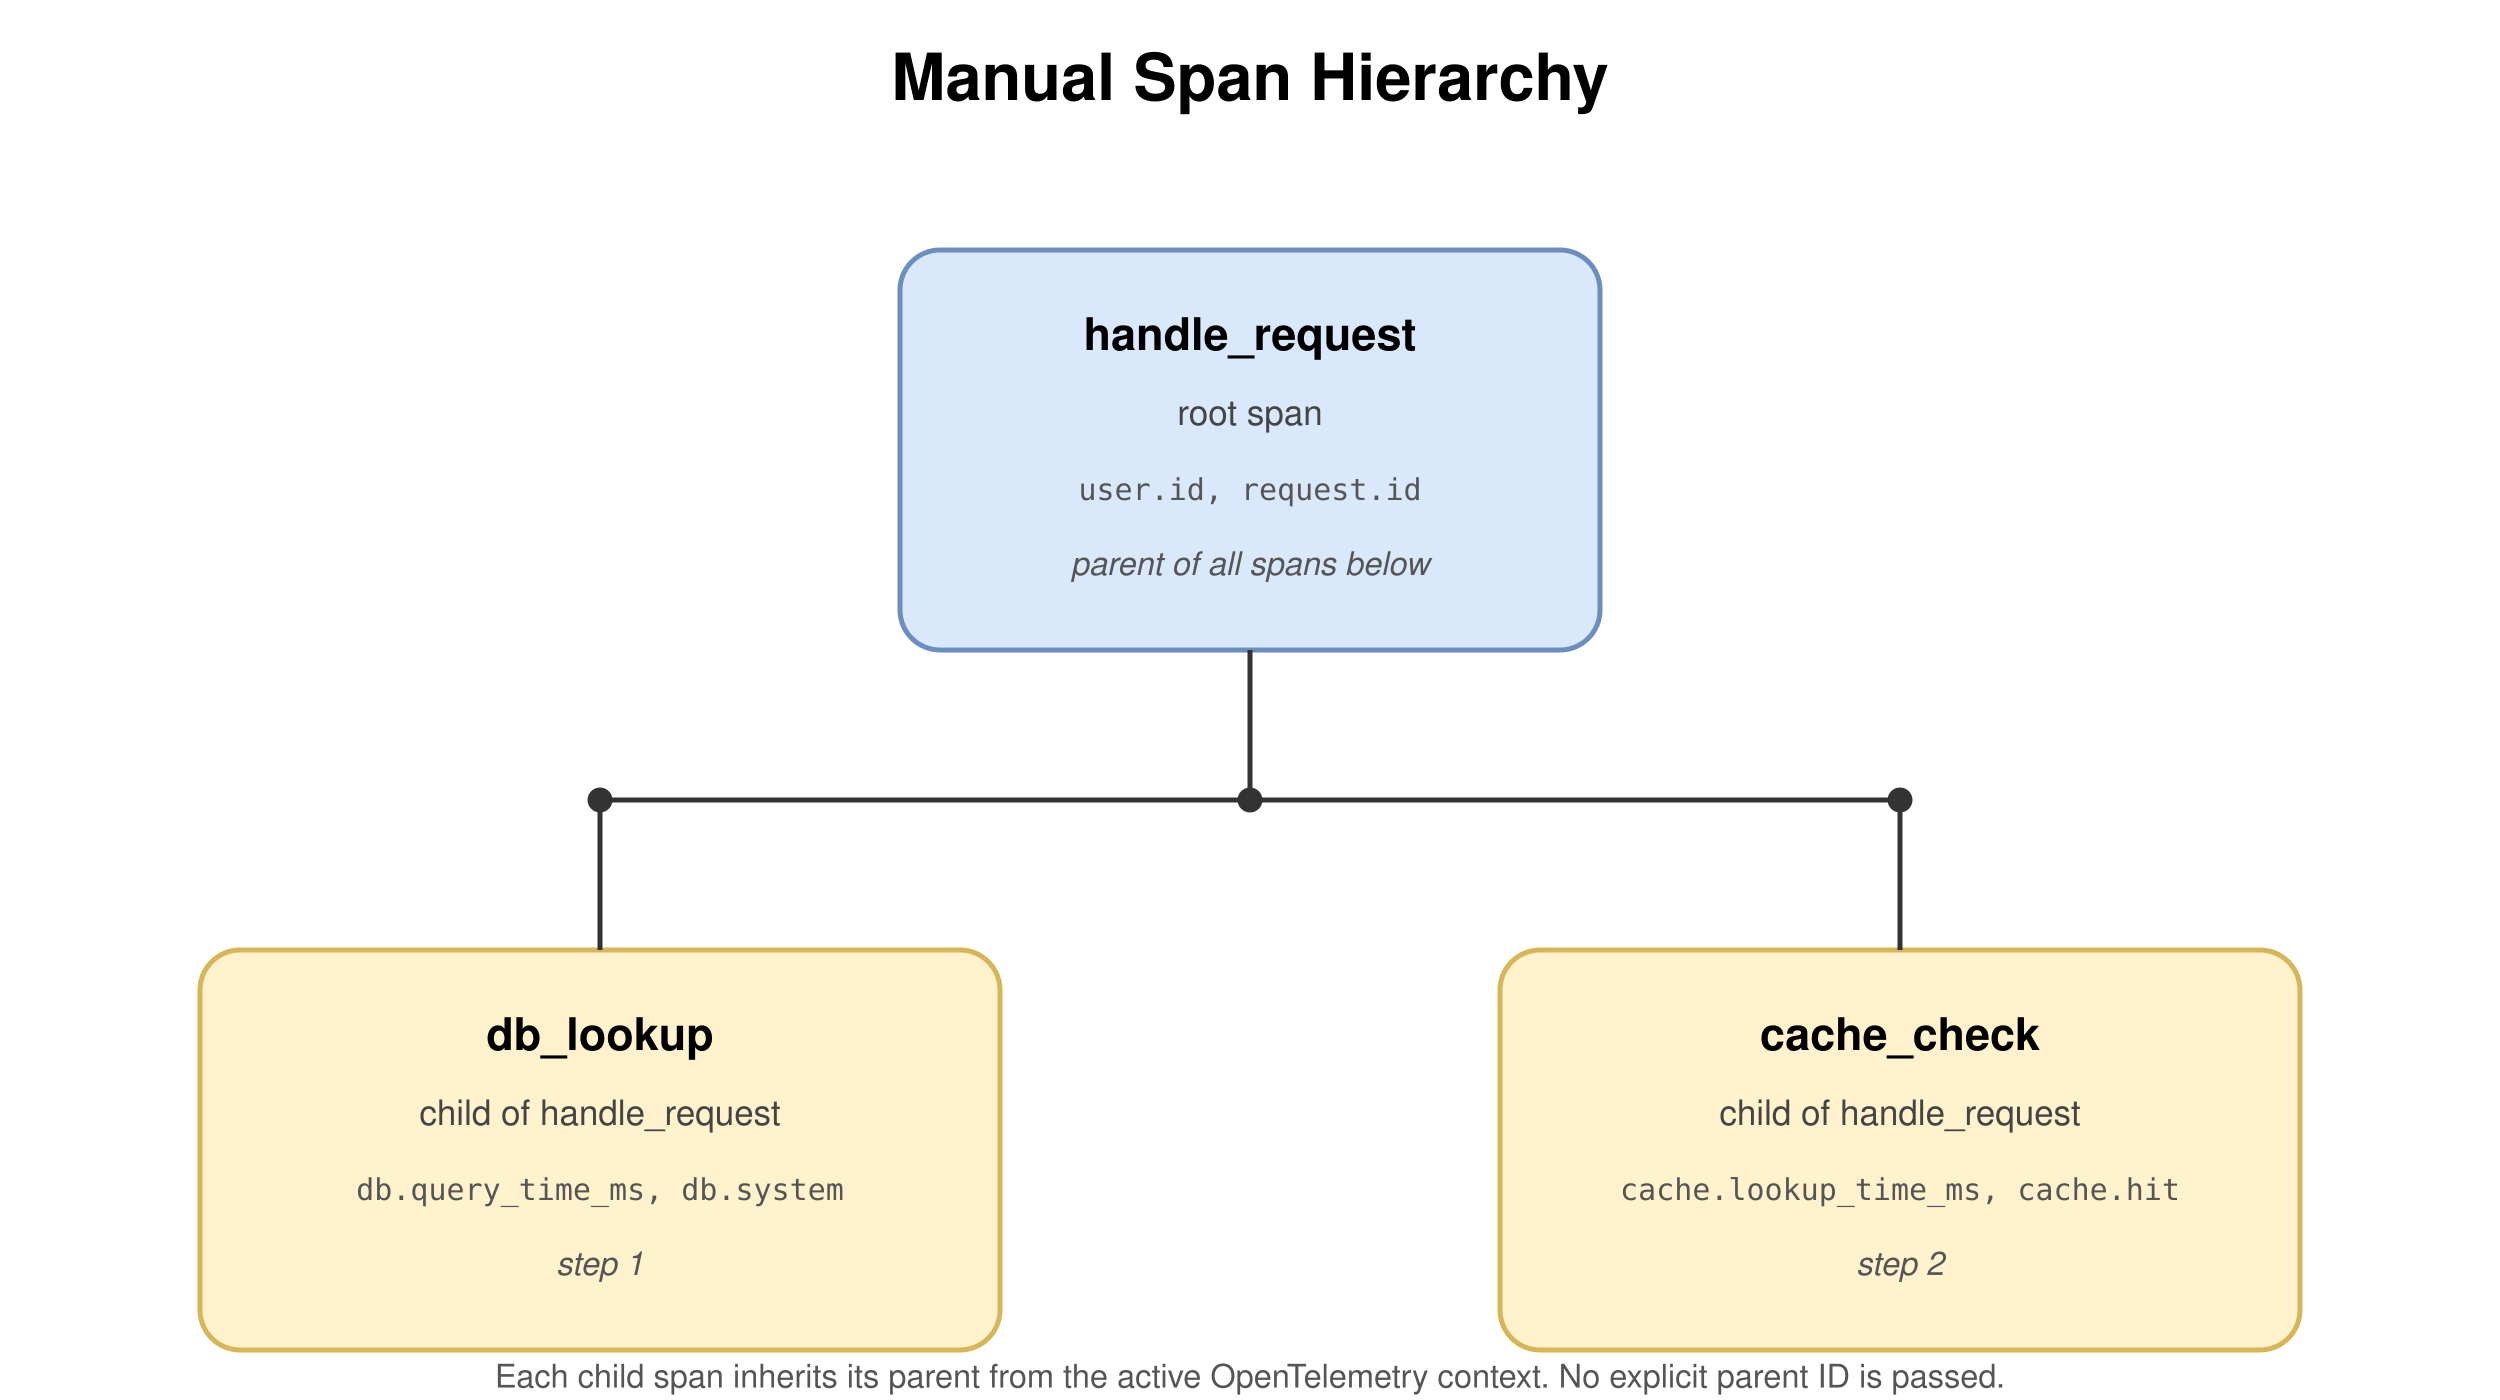
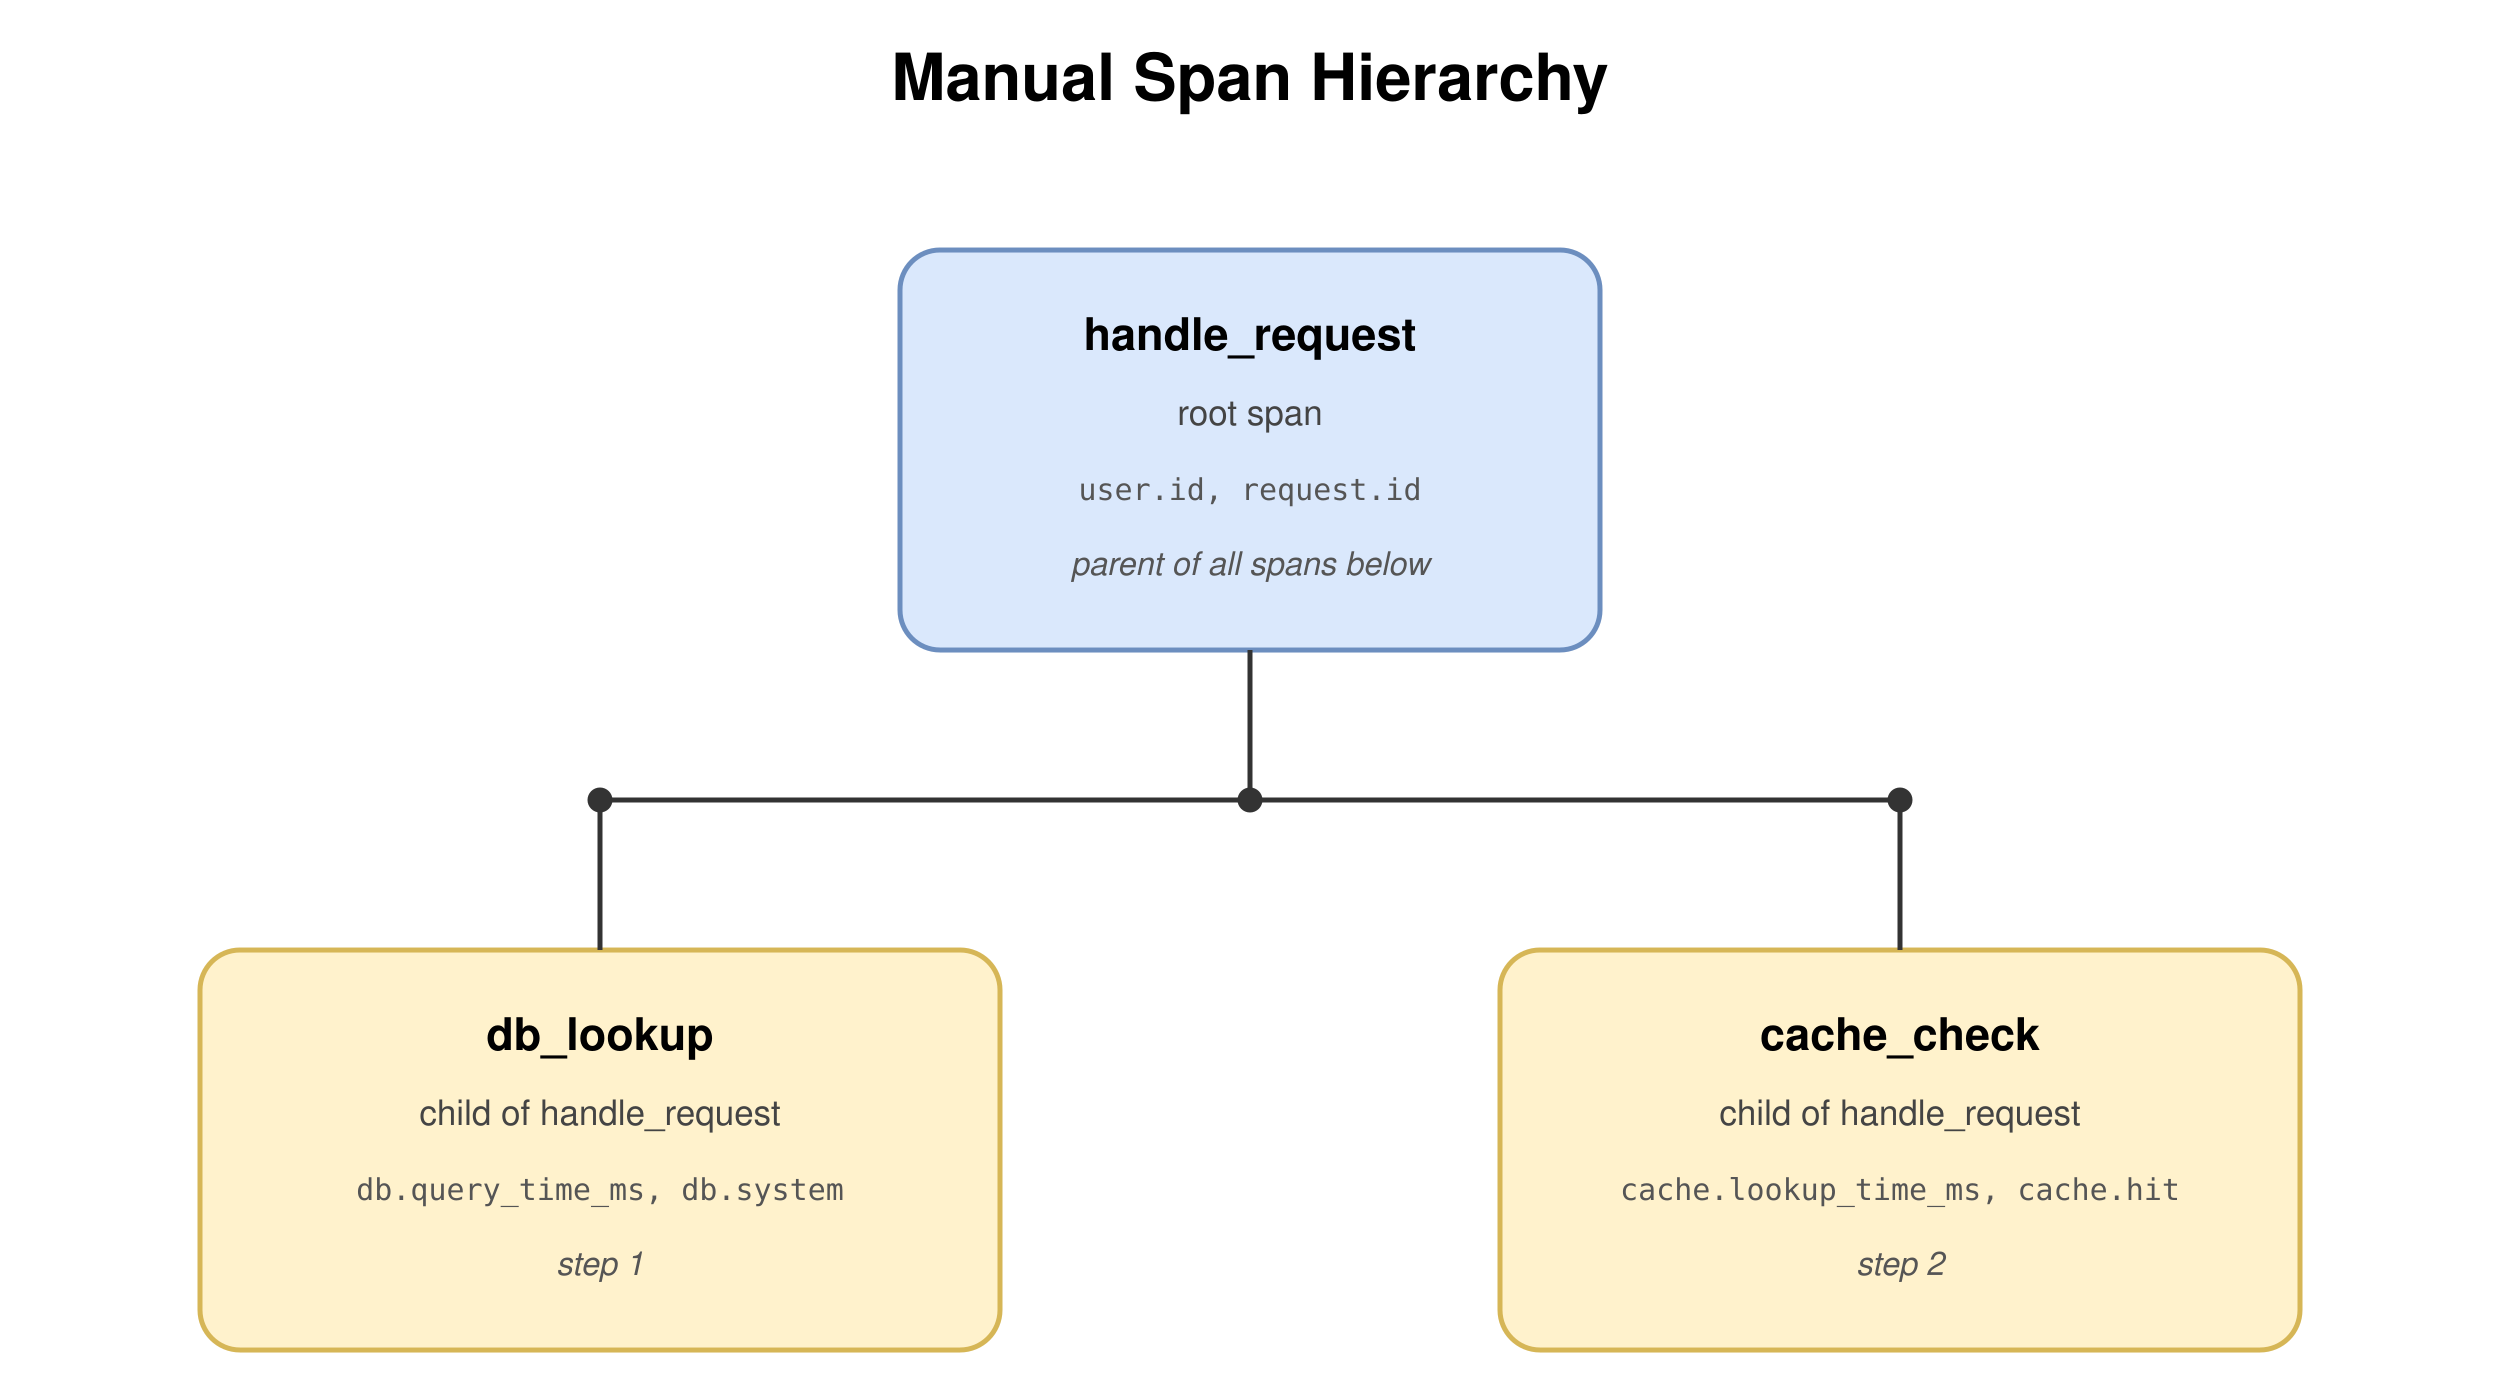
<svg xmlns="http://www.w3.org/2000/svg" width="1000" height="560" viewBox="0 0 1000 560" font-family="Helvetica, Arial, sans-serif">
  <style>
    .title { font-size: 26px; font-weight: 700; fill: #000000; text-anchor: middle; }
    .label { font-size: 18px; font-weight: 600; fill: #000000; text-anchor: middle; }
    .sub { font-size: 14px; fill: #444444; text-anchor: middle; }
    .attr { font-size: 12px; font-family: Menlo, Consolas, monospace; fill: #555555; text-anchor: middle; }
    .step { font-size: 13px; font-style: italic; fill: #555555; text-anchor: middle; }
    .note { font-size: 13px; fill: #555555; text-anchor: middle; }
  </style>
  <text class="title" x="500" y="40">Manual Span Hierarchy</text>
  <g id="preview-root">
    <rect x="360" y="100" width="280" height="160" rx="16" ry="16" fill="#dae8fc" stroke="#6c8ebf" stroke-width="2" />
    <text class="label" x="500" y="140">handle_request</text>
    <text class="sub" x="500" y="170">root span</text>
    <text class="attr" x="500" y="200">user.id, request.id</text>
    <text class="step" x="500" y="230">parent of all spans below</text>
  </g>
  <g id="preview-db">
    <rect x="80" y="380" width="320" height="160" rx="16" ry="16" fill="#fff2cc" stroke="#d6b656" stroke-width="2" />
    <text class="label" x="240" y="420">db_lookup</text>
    <text class="sub" x="240" y="450">child of handle_request</text>
    <text class="attr" x="240" y="480">db.query_time_ms, db.system</text>
    <text class="step" x="240" y="510">step 1</text>
  </g>
  <g id="preview-cache">
    <rect x="600" y="380" width="320" height="160" rx="16" ry="16" fill="#fff2cc" stroke="#d6b656" stroke-width="2" />
    <text class="label" x="760" y="420">cache_check</text>
    <text class="sub" x="760" y="450">child of handle_request</text>
    <text class="attr" x="760" y="480">cache.lookup_time_ms, cache.hit</text>
    <text class="step" x="760" y="510">step 2</text>
  </g>
  <line x1="500" y1="260" x2="500" y2="320" stroke="#333333" stroke-width="2" fill="none" />
  <line x1="240" y1="320" x2="760" y2="320" stroke="#333333" stroke-width="2" fill="none" />
  <line x1="240" y1="320" x2="240" y2="380" stroke="#333333" stroke-width="2" fill="none" />
  <line x1="760" y1="320" x2="760" y2="380" stroke="#333333" stroke-width="2" fill="none" />
  <circle cx="500" cy="320" r="5" fill="#333333" />
  <circle cx="240" cy="320" r="5" fill="#333333" />
  <circle cx="760" cy="320" r="5" fill="#333333" />
-   <text class="note" x="500" y="555">Each child span inherits its parent from the active OpenTelemetry context. No explicit parent ID is passed.</text>
  <mxfile host="app.diagrams.net" type="device">
    <diagram name="Span Hierarchy" id="hierarchy-1">
      <mxGraphModel dx="1000" dy="560" grid="1" gridSize="10" guides="1" tooltips="1" connect="1" arrows="1" fold="1" page="1" pageScale="1" pageWidth="1000" pageHeight="560" math="0" shadow="0">
        <root>
          <mxCell id="0" />
          <mxCell id="1" parent="0" />
          <mxCell id="2" value="&lt;b&gt;Manual Span Hierarchy&lt;/b&gt;" style="text;html=1;align=center;verticalAlign=middle;fontSize=24;" vertex="1" parent="1">
            <mxGeometry x="300" y="20" width="400" height="40" as="geometry" />
          </mxCell>
          <mxCell id="3" value="&lt;b&gt;handle_request&lt;/b&gt;&lt;br&gt;root span&lt;br&gt;&lt;font face=&quot;Menlo&quot;&gt;user.id, request.id&lt;/font&gt;&lt;br&gt;&lt;i&gt;parent of all spans below&lt;/i&gt;" style="rounded=1;whiteSpace=wrap;html=1;fillColor=#dae8fc;strokeColor=#6c8ebf;strokeWidth=2;fontSize=14;" vertex="1" parent="1">
            <mxGeometry x="360" y="100" width="280" height="160" as="geometry" />
          </mxCell>
          <mxCell id="4" value="&lt;b&gt;db_lookup&lt;/b&gt;&lt;br&gt;child of handle_request&lt;br&gt;&lt;font face=&quot;Menlo&quot;&gt;db.query_time_ms,&lt;br&gt;db.system&lt;/font&gt;&lt;br&gt;&lt;i&gt;step 1&lt;/i&gt;" style="rounded=1;whiteSpace=wrap;html=1;fillColor=#fff2cc;strokeColor=#d6b656;strokeWidth=2;fontSize=14;" vertex="1" parent="1">
            <mxGeometry x="80" y="380" width="320" height="160" as="geometry" />
          </mxCell>
          <mxCell id="5" value="&lt;b&gt;cache_check&lt;/b&gt;&lt;br&gt;child of handle_request&lt;br&gt;&lt;font face=&quot;Menlo&quot;&gt;cache.lookup_time_ms,&lt;br&gt;cache.hit&lt;/font&gt;&lt;br&gt;&lt;i&gt;step 2&lt;/i&gt;" style="rounded=1;whiteSpace=wrap;html=1;fillColor=#fff2cc;strokeColor=#d6b656;strokeWidth=2;fontSize=14;" vertex="1" parent="1">
            <mxGeometry x="600" y="380" width="320" height="160" as="geometry" />
          </mxCell>
          <mxCell id="6" value="" style="endArrow=none;html=1;rounded=0;strokeColor=#333333;strokeWidth=2;" edge="1" parent="1" source="3" target="4">
            <mxGeometry relative="1" as="geometry" />
          </mxCell>
          <mxCell id="7" value="" style="endArrow=none;html=1;rounded=0;strokeColor=#333333;strokeWidth=2;" edge="1" parent="1" source="3" target="5">
            <mxGeometry relative="1" as="geometry" />
          </mxCell>
-           <mxCell id="8" value="Each child span inherits its parent from the active OpenTelemetry context. No explicit parent ID is passed." style="text;html=1;align=center;verticalAlign=middle;fontSize=13;fontColor=#555555;" vertex="1" parent="1">
-             <mxGeometry x="100" y="540" width="800" height="20" as="geometry" />
-           </mxCell>
        </root>
      </mxGraphModel>
    </diagram>
  </mxfile>
</svg>
